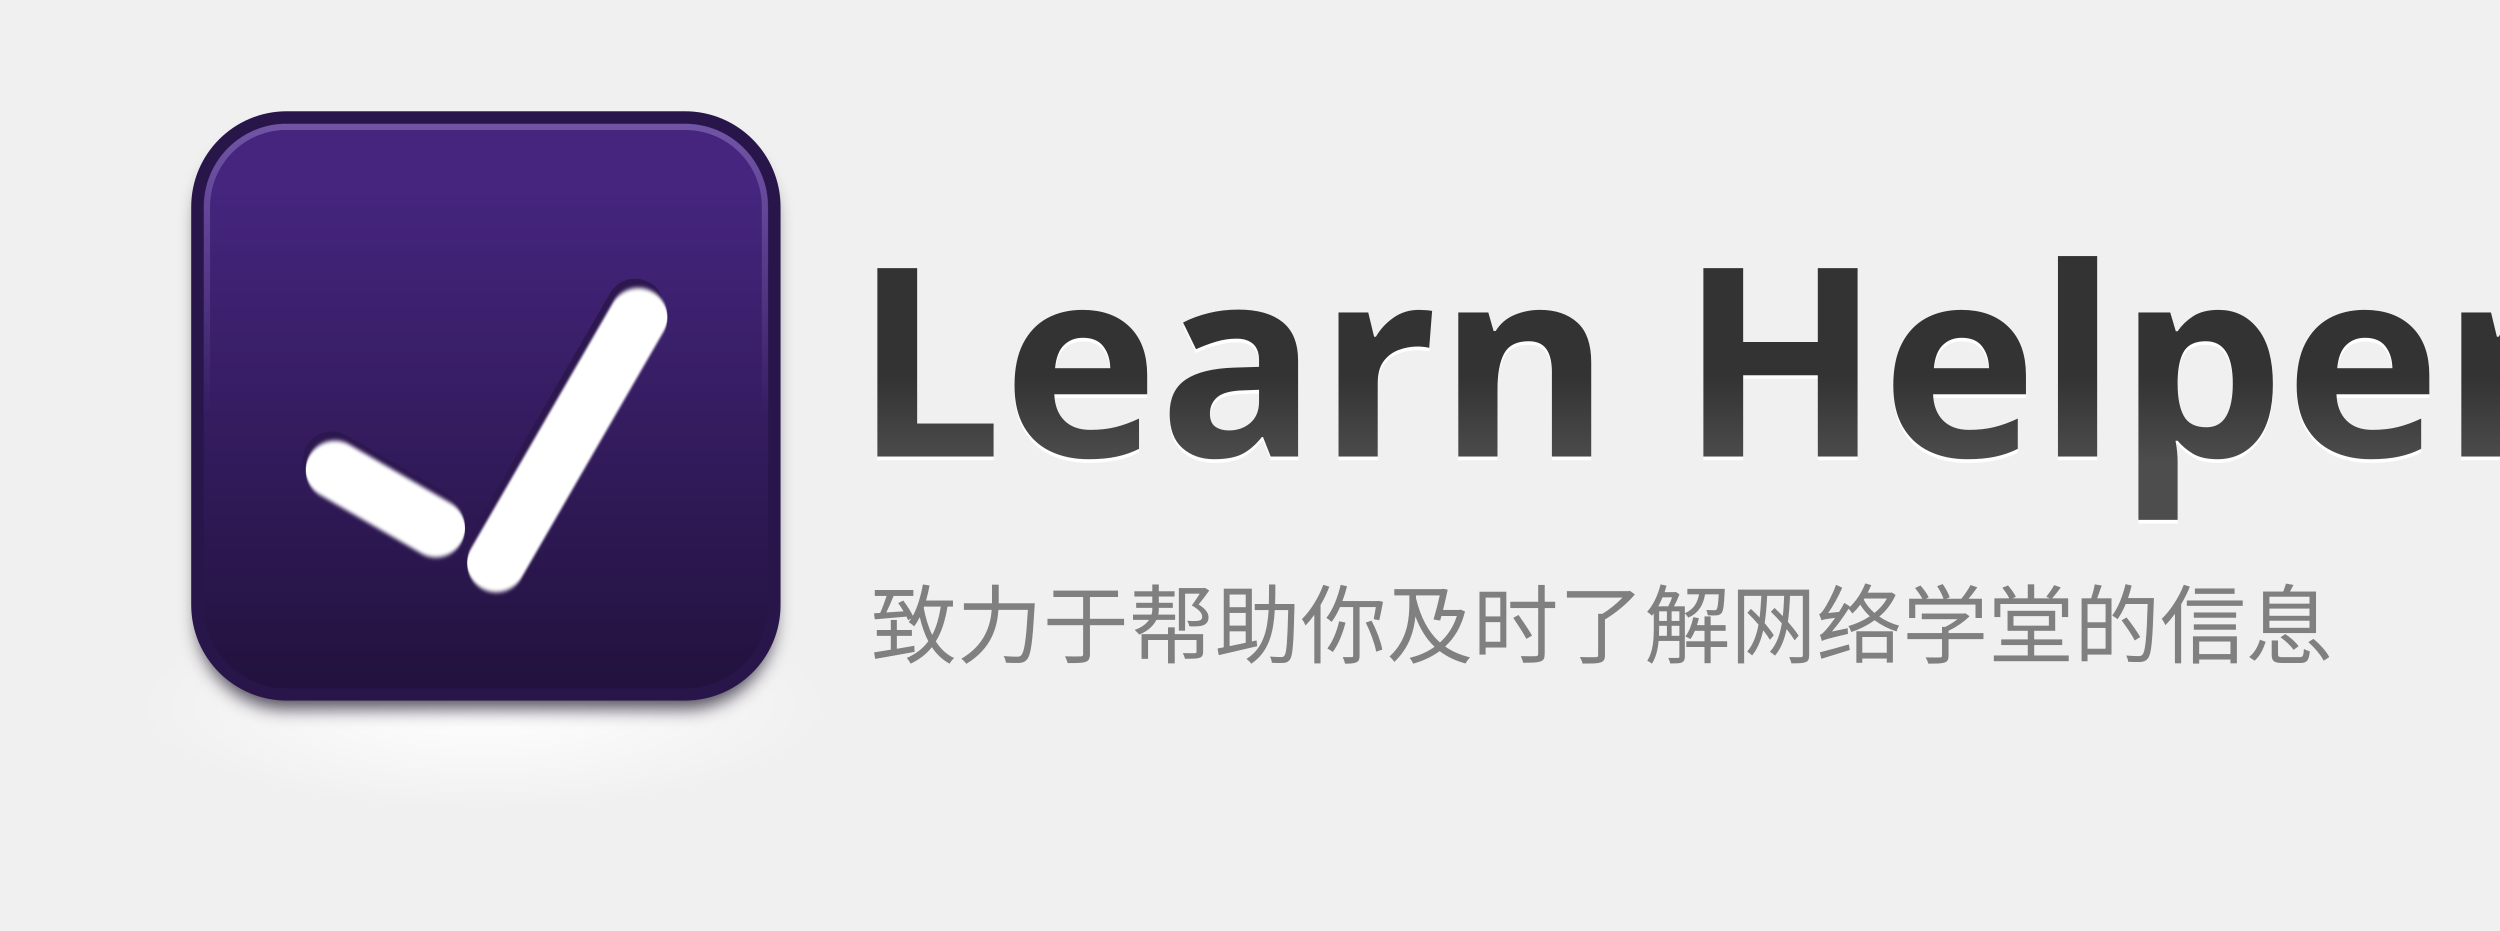
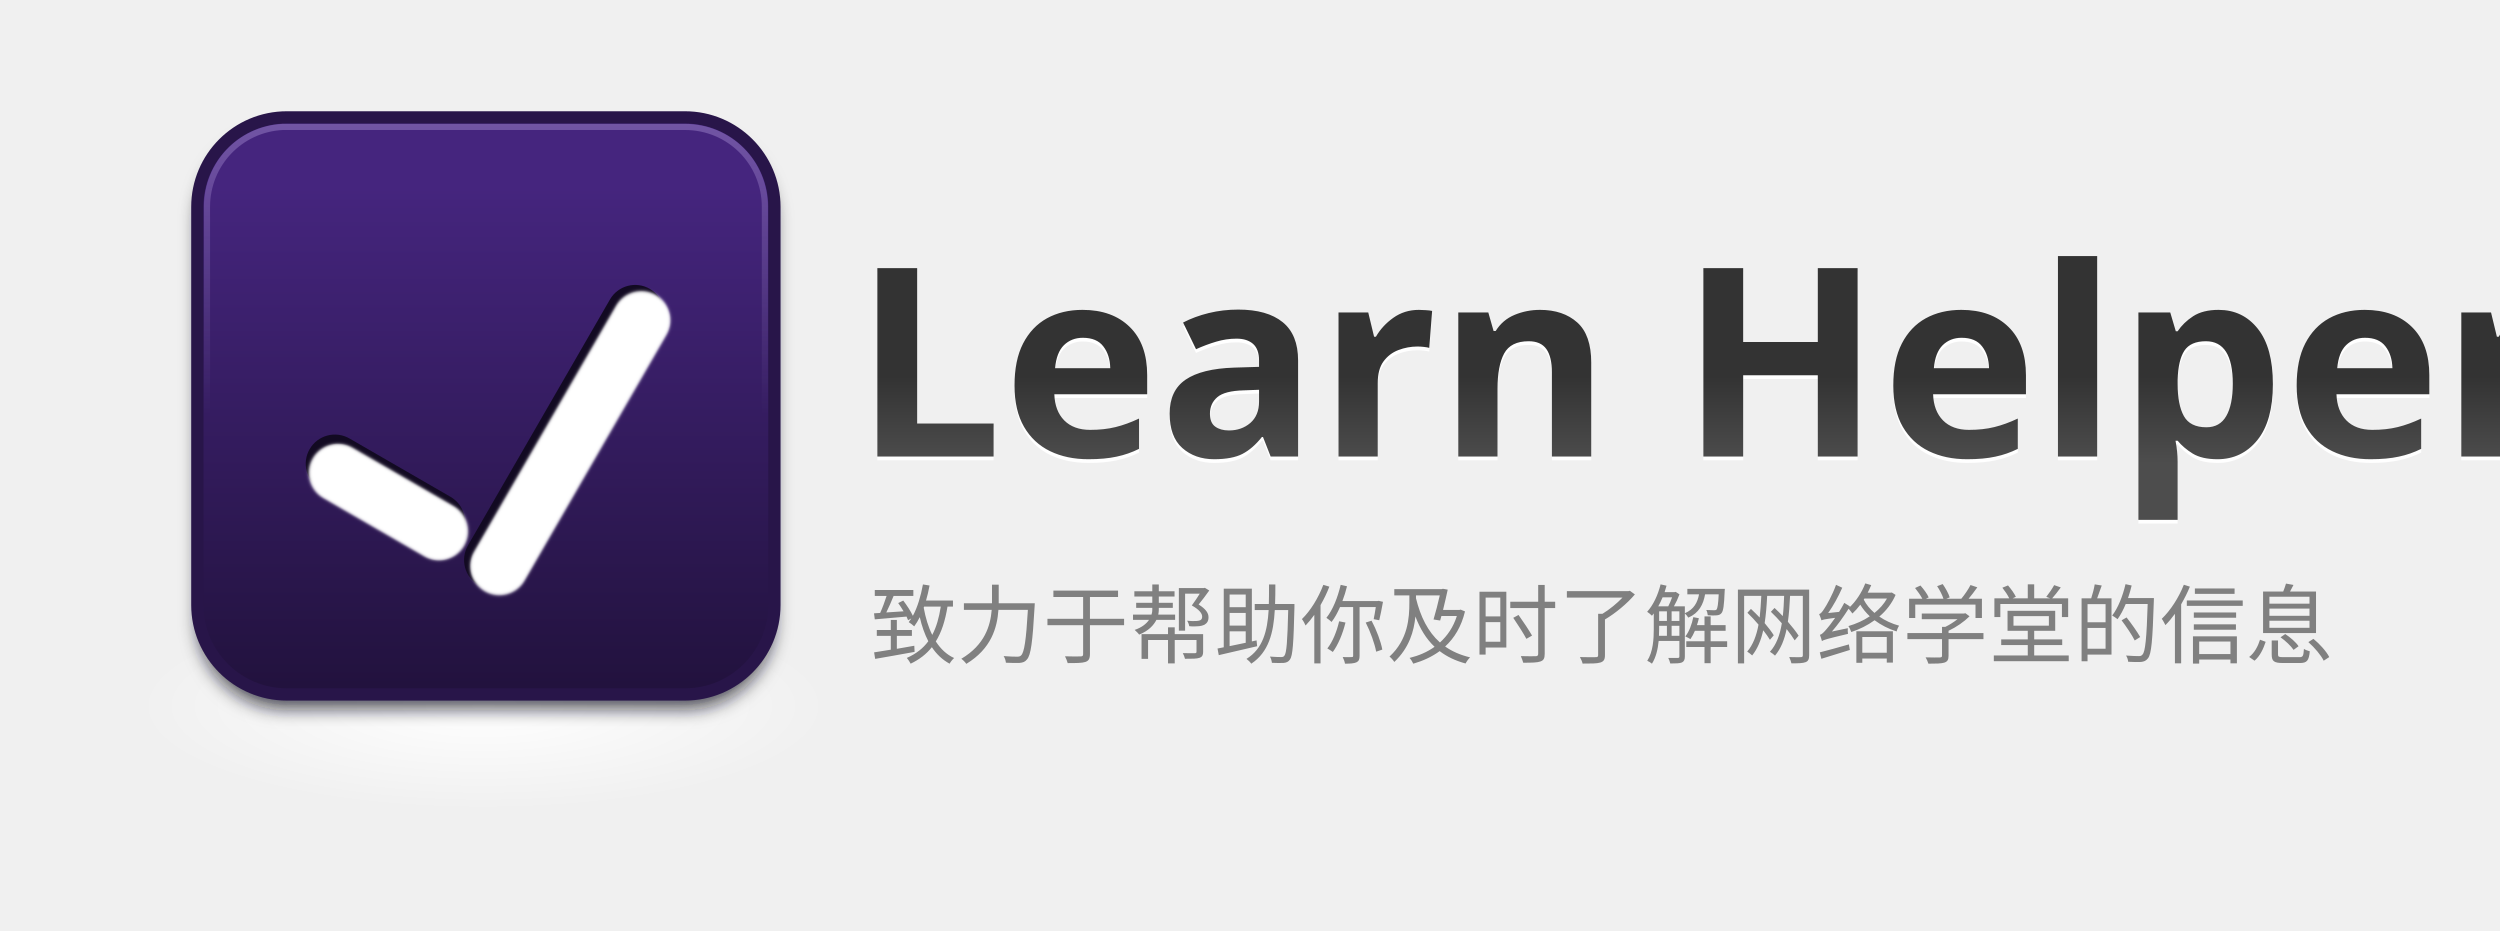
<svg xmlns="http://www.w3.org/2000/svg" xmlns:xlink="http://www.w3.org/1999/xlink" width="407.23" height="151.588" id="svg2" version="1.1">
  <defs id="defs4">
    <linearGradient id="linearGradient4035">
      <stop style="stop-color:#ffffff;stop-opacity:1" offset="0" id="stop4037" />
      <stop style="stop-color:#ffffff;stop-opacity:0" offset="1" id="stop4039" />
    </linearGradient>
    <linearGradient id="linearGradient3958">
      <stop style="stop-color:#333333;stop-opacity:1;" offset="0" id="stop3960" />
      <stop style="stop-color:#4d4d4d;stop-opacity:1" offset="1" id="stop3962" />
    </linearGradient>
    <linearGradient id="linearGradient3090">
      <stop style="stop-color:#0779ff;stop-opacity:1;" offset="0" id="stop3092" />
      <stop style="stop-color:#0049a0;stop-opacity:1" offset="1" id="stop3094" />
    </linearGradient>
    <filter id="filter3947" color-interpolation-filters="sRGB">
      <feGaussianBlur id="feGaussianBlur3949" stdDeviation="0.271" />
    </filter>
    <linearGradient y2="785.214" x2="681.386" y1="656.031" x1="681.386" gradientUnits="userSpaceOnUse" id="linearGradient3907" xlink:href="#linearGradient3804" />
    <filter id="filter3847" color-interpolation-filters="sRGB">
      <feGaussianBlur id="feGaussianBlur3849" stdDeviation="1.41" />
    </filter>
    <linearGradient y2="747.348" x2="694.833" y1="858.54" x1="694.833" gradientTransform="matrix(0.9791667,0,0,0.9791667,20.41517,4.308158)" gradientUnits="userSpaceOnUse" id="linearGradient3822" xlink:href="#linearGradient3777" />
    <linearGradient gradientUnits="userSpaceOnUse" y2="785.214" x2="681.386" y1="656.031" x1="681.386" id="linearGradient3810" xlink:href="#linearGradient3804" />
    <linearGradient gradientTransform="matrix(0.9791667,0,0,0.9791667,14.40476,16.32897)" gradientUnits="userSpaceOnUse" y2="747.348" x2="694.833" y1="830.191" x1="694.833" id="linearGradient3783" xlink:href="#linearGradient3777" />
    <linearGradient id="linearGradient3777">
      <stop id="stop3779" offset="0" style="stop-color:#22123e;stop-opacity:1;" />
      <stop id="stop3781" offset="1" style="stop-color:#45257e;stop-opacity:1" />
    </linearGradient>
    <linearGradient id="linearGradient3804">
      <stop id="stop3806" offset="0" style="stop-color:#bda6e5;stop-opacity:1;" />
      <stop id="stop3808" offset="1" style="stop-color:#bda6e5;stop-opacity:0;" />
    </linearGradient>
    <linearGradient xlink:href="#linearGradient3090" id="linearGradient3096" x1="362.663" y1="388.175" x2="362.663" y2="461.431" gradientUnits="userSpaceOnUse" gradientTransform="translate(0,8.903503)" />
    <linearGradient xlink:href="#linearGradient3958" id="linearGradient3964" x1="369.664" y1="403.251" x2="369.664" y2="432.768" gradientUnits="userSpaceOnUse" />
    <linearGradient xlink:href="#linearGradient3958" id="linearGradient4005" gradientUnits="userSpaceOnUse" x1="369.664" y1="403.251" x2="369.664" y2="432.768" />
    <mask maskUnits="userSpaceOnUse" id="mask3999">
      <text xml:space="preserve" style="font-size:42.974px;font-style:normal;font-variant:normal;font-weight:600;font-stretch:normal;text-align:start;line-height:125%;letter-spacing:0px;word-spacing:0px;writing-mode:lr-tb;text-anchor:start;fill:url(#linearGradient4005);fill-opacity:1;stroke:none;font-family:Myriad Pro Light;-inkscape-font-specification:'Myriad Pro Light, Semi-Bold'" x="277.612" y="431.666" id="text4001">
        <tspan id="tspan4003" x="277.612" y="431.666" style="fill:url(#linearGradient4005);fill-opacity:1">Learn Helper</tspan>
      </text>
    </mask>
    <filter id="filter4007" color-interpolation-filters="sRGB">
      <feGaussianBlur stdDeviation="0.345" id="feGaussianBlur4009" />
    </filter>
    <linearGradient xlink:href="#linearGradient3958" id="linearGradient4017" gradientUnits="userSpaceOnUse" x1="369.664" y1="418.671" x2="369.664" y2="432.768" gradientTransform="translate(0,2)" />
    <linearGradient xlink:href="#linearGradient3958" id="linearGradient4029" gradientUnits="userSpaceOnUse" gradientTransform="translate(0,2)" x1="369.664" y1="418.671" x2="369.664" y2="432.768" />
    <radialGradient xlink:href="#linearGradient4035" id="radialGradient4043" cx="-452.387" cy="346.216" fx="-452.387" fy="346.216" r="270.615" gradientTransform="matrix(0.2085135,0,0,0.06263317,311.9777,452.6152)" gradientUnits="userSpaceOnUse" />
+     <pattern id="pattern5512" patternTransform="translate(564.4253,746.0385)" height="6.541" width="6.541" patternUnits="userSpaceOnUse">
+       <rect style="opacity:0.2;fill:none;stroke:none" id="rect5510" width="6.541" height="6.541" x="0" y="0" rx="0" ry="0" />
+       <path style="opacity:0.2;fill:#808080;fill-opacity:1;stroke:#1a1a1a" id="path5508" d="m -82.013,10.018 a 0.47,0.47 0 1 1 -0.939,0 0.47,0.47 0 1 1 0.939,0 z" transform="translate(85.7533,-6.747743)" />
+     </pattern>
+     <pattern id="pattern5481" patternTransform="translate(543.9286,726.7908)" height="3.75" width="3.75" patternUnits="userSpaceOnUse">
+       <path style="fill:#120a22;fill-opacity:1;stroke:#1a1a1a" id="path5479" d="m -80.25,8.875 a 1.375,1.375 0 1 1 -2.75,0 1.375,1.375 0 1 1 2.75,0 z" transform="translate(83.5,-7)" />
+     </pattern>
+     <filter id="filter5454">
+       <feGaussianBlur id="feGaussianBlur5456" stdDeviation="0.271" />
+     </filter>
+     <filter id="filter5442">
+       <feGaussianBlur id="feGaussianBlur5444" stdDeviation="0.136" />
+     </filter>
+     <filter id="filter5438">
+       <feGaussianBlur id="feGaussianBlur5440" stdDeviation="0.136" />
+     </filter>
+     <linearGradient y2="785.214" x2="681.386" y1="656.031" x1="681.386" gradientUnits="userSpaceOnUse" id="linearGradient3907-7" xlink:href="#linearGradient3804-4" />
+     <filter id="filter3847-5">
+       <feGaussianBlur id="feGaussianBlur3849-1" stdDeviation="1.41" />
+     </filter>
+     <linearGradient y2="747.348" x2="694.833" y1="858.54" x1="694.833" gradientTransform="matrix(0.9791667,0,0,0.9791667,20.41517,4.308158)" gradientUnits="userSpaceOnUse" id="linearGradient3822-5" xlink:href="#linearGradient3777-4" />
+     <linearGradient gradientUnits="userSpaceOnUse" y2="785.214" x2="681.386" y1="656.031" x1="681.386" id="linearGradient3810-4" xlink:href="#linearGradient3804-4" />
+     <linearGradient gradientTransform="matrix(0.9791667,0,0,0.9791667,14.40476,16.32897)" gradientUnits="userSpaceOnUse" y2="747.348" x2="694.833" y1="830.191" x1="694.833" id="linearGradient3783-2" xlink:href="#linearGradient3777-4" />
+     <linearGradient id="linearGradient3777-4">
+       <stop id="stop3779-8" offset="0" style="stop-color:#22123e;stop-opacity:1;" />
+       <stop id="stop3781-8" offset="1" style="stop-color:#45257e;stop-opacity:1" />
+     </linearGradient>
+     <linearGradient id="linearGradient3804-4">
+       <stop id="stop3806-0" offset="0" style="stop-color:#bda6e5;stop-opacity:1;" />
+       <stop id="stop3808-9" offset="1" style="stop-color:#bda6e5;stop-opacity:0;" />
+     </linearGradient>
+     <pattern patternTransform="translate(544.481,728.216)" id="pattern5490" xlink:href="#pattern5481" />
  </defs>
  <g id="layer1" transform="translate(-138.9023,-359.2976)">
    <rect style="fill:url(#radialGradient4043);fill-opacity:1;stroke:none" id="rect4033" width="387.23" height="126.588" x="148.902" y="369.298" rx="14.579" ry="14.579" />
-     <g transform="translate(-473.3813,-358.3715)" id="layer1-9">
-       <rect style="opacity:0.7;fill:#11091e;fill-opacity:1;stroke:none;filter:url(#filter3847)" id="rect3841" width="94" height="94" x="644.429" y="739.162" rx="14.579" ry="14.579" />
-       <rect ry="14.579" rx="14.579" y="736.791" x="644.429" height="94" width="94" id="rect2996" style="fill:url(#linearGradient3783);fill-opacity:1;stroke:#281549;stroke-width:2;stroke-opacity:1" />
-       <path d="M 658.344,738.344 C 651.424,738.692 646,744.355 646,751.375 l 0,64.844 c 0,7.246 5.754,13 13,13 l 64.844,0 c 7.246,0 13.031,-5.758 13.031,-13 l 0,-64.844 c 0,-7.242 -5.789,-13.031 -13.031,-13.031 l -64.844,0 c -0.261,0 -0.456,-0.01 -0.656,0 z" id="path3905" style="fill:none;stroke:url(#linearGradient3907);stroke-width:1;stroke-opacity:1" />
-       <g transform="translate(0.1136675,5.568091)" id="g3007">
-         <g transform="matrix(0.8660254,0.5,-0.5,0.8660254,485.6886,-239.8605)" id="g3891" style="fill:#2c174f;fill-opacity:1">
-           <rect ry="4.75" rx="4.75" y="748.141" x="695.453" height="55.75" width="9.5" id="rect3893" style="fill:#2c174f;fill-opacity:1;stroke:none" />
-           <rect transform="matrix(0,-1,1,0,0,0)" ry="4.75" rx="4.75" y="665.094" x="-803.891" height="28.5" width="9.5" id="rect3895" style="fill:#2c174f;fill-opacity:1;stroke:none" />
-         </g>
-         <g id="g3887" transform="matrix(0.8660254,0.5,-0.5,0.8660254,486.1886,-238.3605)" style="filter:url(#filter3947)">
-           <rect style="fill:#ffffff;fill-opacity:1;stroke:none" id="rect3853" width="9.5" height="55.75" x="695.453" y="748.141" rx="4.75" ry="4.75" />
-           <rect style="fill:#ffffff;fill-opacity:1;stroke:none" id="rect3855" width="9.5" height="28.5" x="-803.891" y="665.094" rx="4.75" ry="4.75" transform="matrix(0,-1,1,0,0,0)" />
-         </g>
-       </g>
-     </g>
    <g id="g4019" transform="translate(0.3276438,0)">
      <text id="text3946" y="434.27" x="277.612" style="font-size:42.974px;font-style:normal;font-variant:normal;font-weight:600;font-stretch:normal;text-align:start;line-height:125%;letter-spacing:0px;word-spacing:0px;writing-mode:lr-tb;text-anchor:start;fill:#ffffff;fill-opacity:1;stroke:none;font-family:Myriad Pro Light;-inkscape-font-specification:'Myriad Pro Light, Semi-Bold'" xml:space="preserve">
        <tspan style="fill:#ffffff;fill-opacity:1" y="434.27" x="277.612" id="tspan3948">Learn Helper</tspan>
      </text>
      <text xml:space="preserve" style="font-size:42.974px;font-style:normal;font-variant:normal;font-weight:600;font-stretch:normal;text-align:start;line-height:125%;letter-spacing:0px;word-spacing:0px;writing-mode:lr-tb;text-anchor:start;fill:url(#linearGradient4029);fill-opacity:1;stroke:none;font-family:Myriad Pro Light;-inkscape-font-specification:'Myriad Pro Light, Semi-Bold'" x="277.612" y="433.666" id="text3866">
        <tspan id="tspan3868" x="277.612" y="433.666" style="fill:url(#linearGradient4029);fill-opacity:1">Learn Helper</tspan>
      </text>
      <text id="text3043" y="466.268" x="280.431" style="font-size:14px;font-style:normal;font-variant:normal;font-weight:normal;font-stretch:normal;text-align:start;line-height:125%;letter-spacing:0px;word-spacing:0px;writing-mode:lr-tb;text-anchor:start;fill:#808080;fill-opacity:1;stroke:none;font-family:Microsoft YaHei;-inkscape-font-specification:Microsoft YaHei" xml:space="preserve">
        <tspan y="466.268" x="280.431" id="tspan3045">致力于帮助你及时了解网络学堂的信息</tspan>
      </text>
      <text transform="translate(0,2)" mask="url(#mask3999)" id="text3979" y="432.093" x="277.612" style="font-size:42.974px;font-style:normal;font-variant:normal;font-weight:600;font-stretch:normal;text-align:start;line-height:125%;letter-spacing:0px;word-spacing:0px;writing-mode:lr-tb;text-anchor:start;fill:none;stroke:#000000;filter:url(#filter4007);font-family:Myriad Pro Light;-inkscape-font-specification:'Myriad Pro Light, Semi-Bold'" xml:space="preserve">
        <tspan style="fill:none;stroke:#000000" y="432.093" x="277.612" id="tspan3981">Learn Helper</tspan>
      </text>
    </g>
+     <g transform="translate(-473.3813,-358.3715)" id="layer1-5">
+       <rect style="opacity:0.7;fill:#11091e;fill-opacity:1;stroke:none;filter:url(#filter3847-5)" id="rect3841-2" width="94" height="94" x="644.429" y="739.162" rx="14.579" ry="14.579" />
+       <rect style="fill:#666666;fill-opacity:1;stroke:none" id="rect3017" width="94" height="94" x="644.429" y="736.791" rx="14.579" ry="14.579" />
+       <rect ry="14.579" rx="14.579" y="736.791" x="644.429" height="94" width="94" id="rect2996-7" style="fill:url(#linearGradient3783-2);fill-opacity:1;stroke:#281549;stroke-width:2;stroke-opacity:1" />
+       <path d="M 658.344,738.344 C 651.424,738.692 646,744.355 646,751.375 l 0,64.844 c 0,7.246 5.754,13 13,13 l 64.844,0 c 7.246,0 13.031,-5.758 13.031,-13 l 0,-64.844 c 0,-7.242 -5.789,-13.031 -13.031,-13.031 l -64.844,0 c -0.261,0 -0.456,-0.01 -0.656,0 z" id="path3905-6" style="fill:none;stroke:url(#linearGradient3907-7);stroke-width:1;stroke-opacity:1" />
+       <g style="fill:#120a22;fill-opacity:1" id="g5426">
+         <rect transform="matrix(0.8660254,0.5,-0.5,0.8660254,485.8023,-233.2924)" style="fill:#120a22;fill-opacity:1;stroke:none" id="rect5424" width="9.5" height="55.75" x="695.453" y="748.141" rx="4.75" ry="4.75" />
+         <rect style="fill:#120a22;fill-opacity:1;stroke:none" id="rect5422" width="9.5" height="28.5" x="-803.891" y="665.094" rx="4.75" ry="4.75" transform="matrix(0.5,-0.8660254,0.8660254,0.5,486.3023,-233.7924)" />
+       </g>
+       <g style="filter:url(#filter5454)" transform="translate(0.5,0.5)" id="g5446">
+         <rect ry="4.75" rx="4.75" y="748.141" x="695.453" height="55.75" width="9.5" id="rect3853-1" style="fill:#ffffff;fill-opacity:1;stroke:none;filter:url(#filter5442)" transform="matrix(0.8660254,0.5,-0.5,0.8660254,486.3023,-232.7924)" />
+         <rect transform="matrix(0.5,-0.8660254,0.8660254,0.5,486.3023,-232.7924)" ry="4.75" rx="4.75" y="665.094" x="-803.891" height="28.5" width="9.5" id="rect3855-4" style="fill:#ffffff;fill-opacity:1;stroke:none;filter:url(#filter5438)" />
+       </g>
+     </g>
  </g>
</svg>
